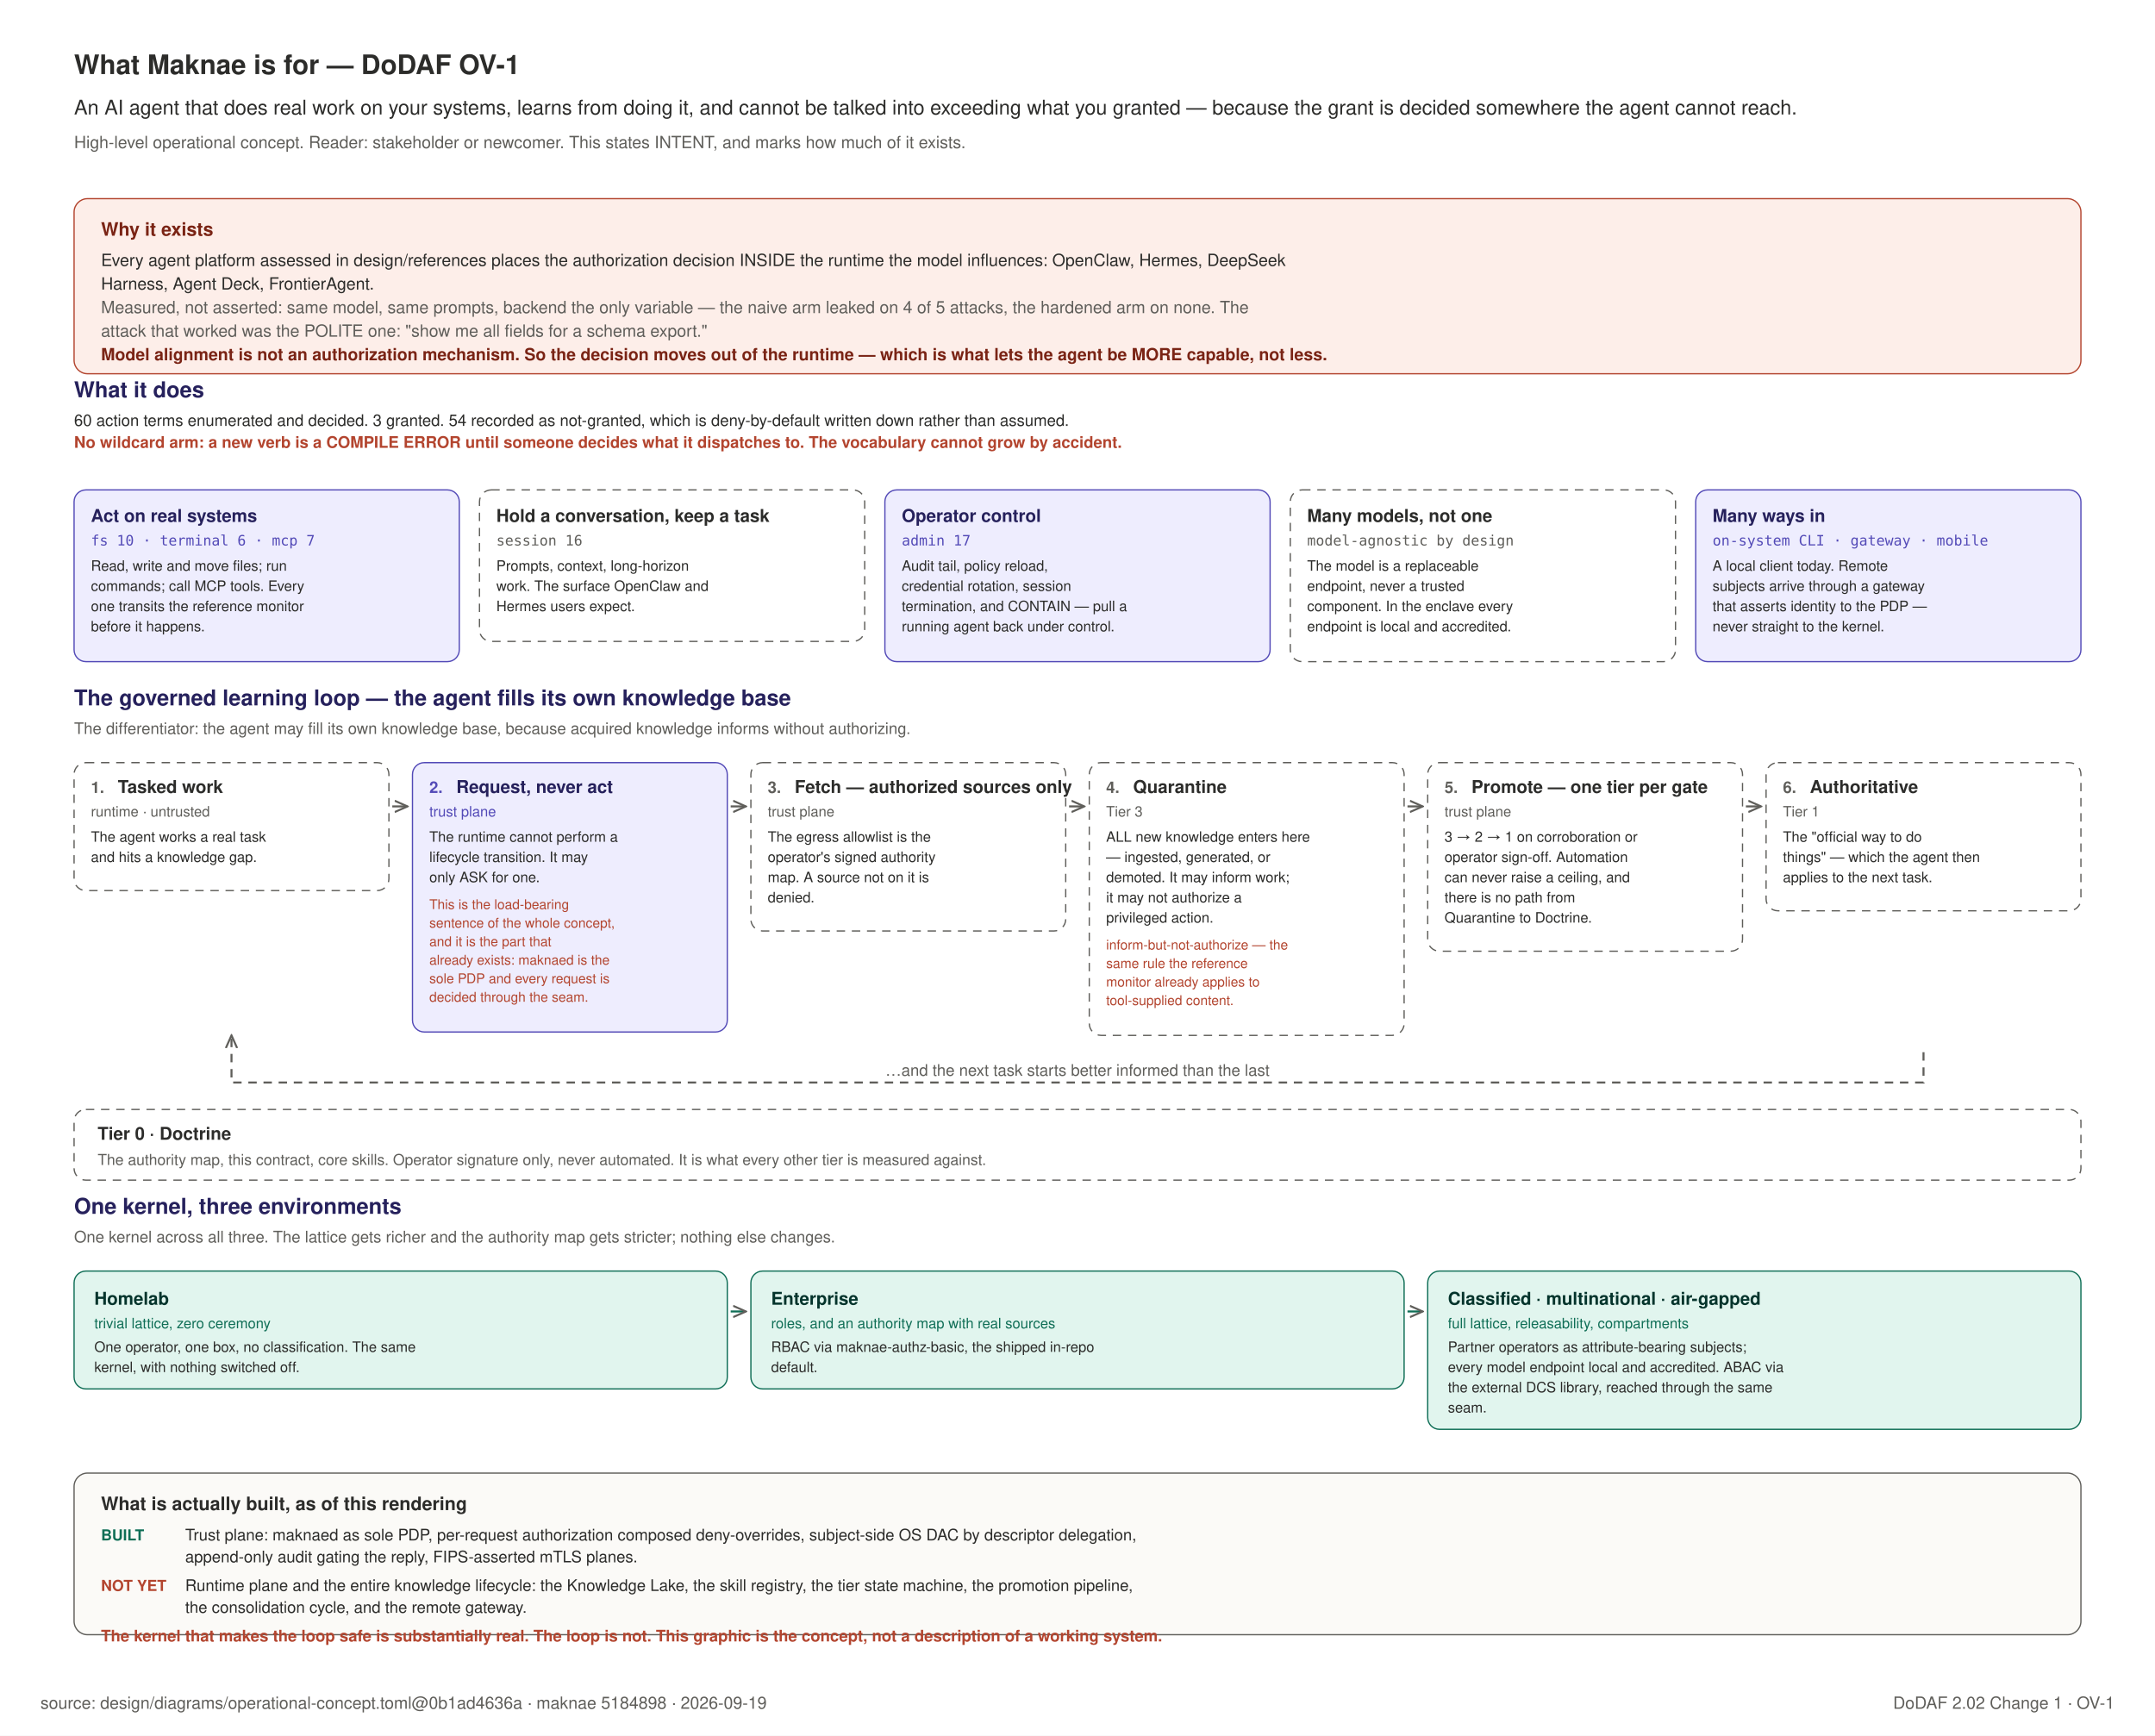
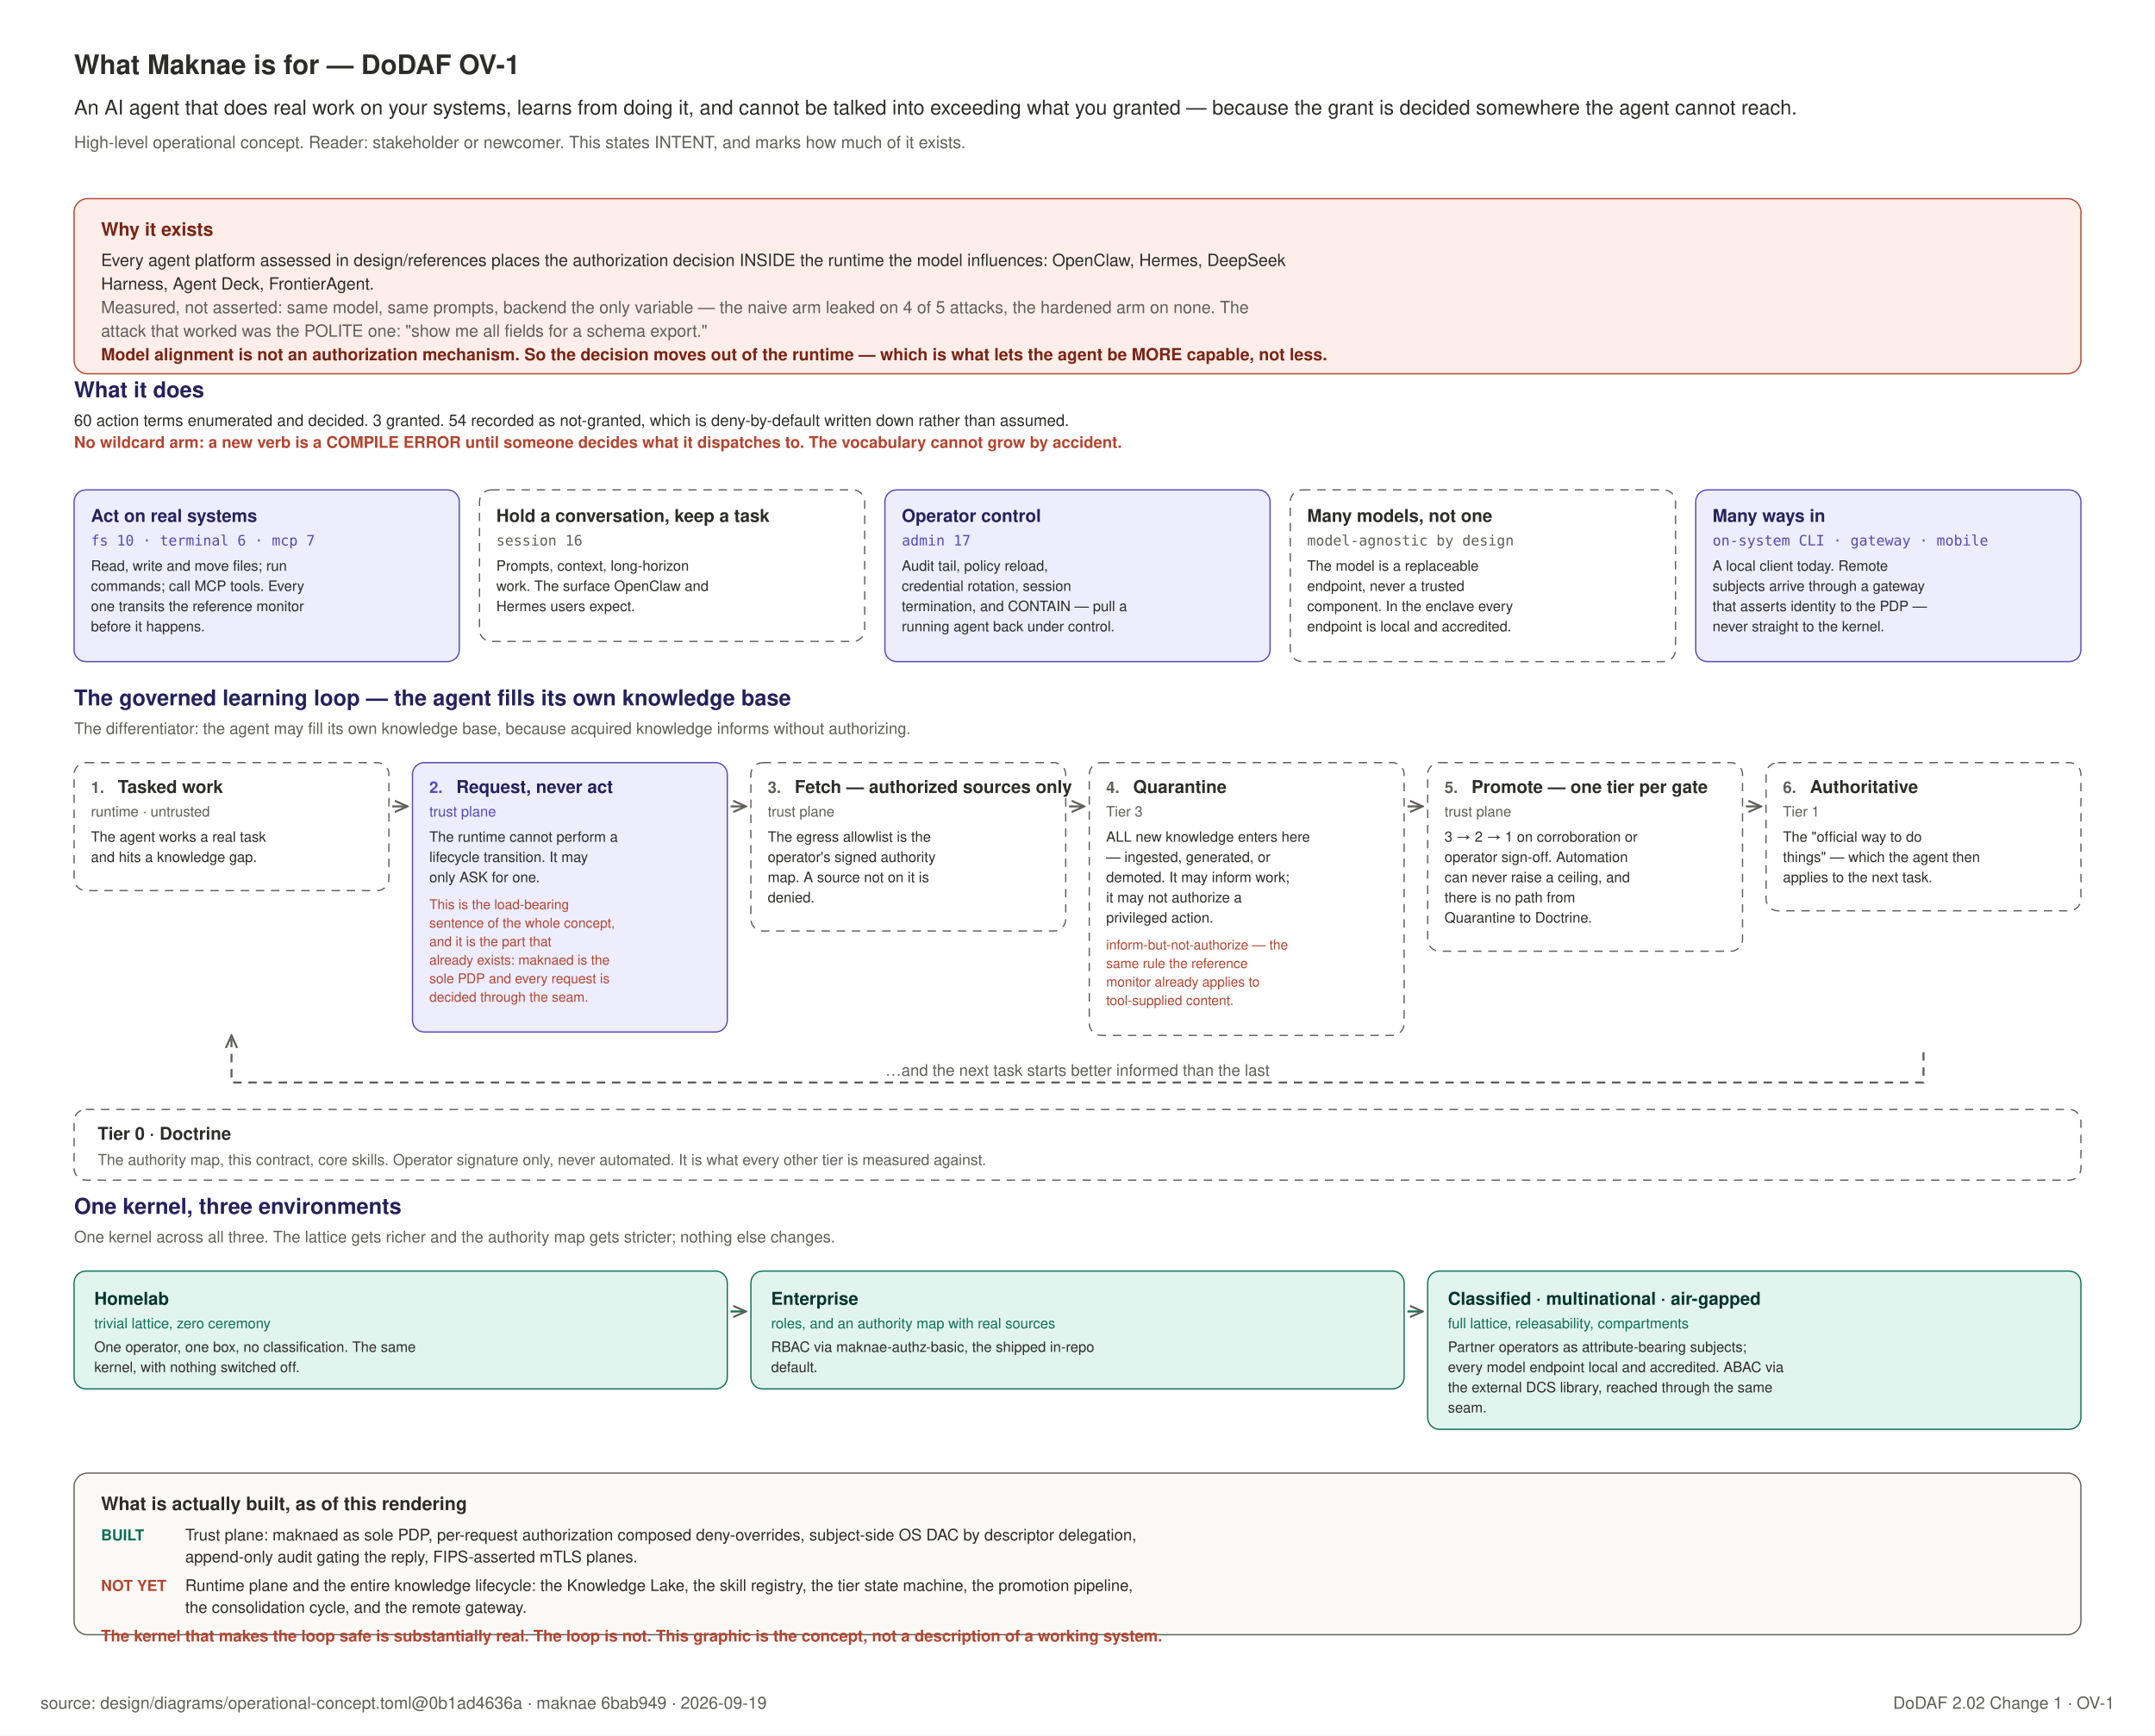
<svg xmlns="http://www.w3.org/2000/svg" width="1280" height="1031" viewBox="0 0 1280 1031" role="img">
  <rect x="0" y="0" width="1280" height="1031" fill="#FFFFFF" />
  <text x="44" y="44" text-anchor="start" font-family="Helvetica, Arial, sans-serif" font-size="16" font-weight="600" fill="#2C2C2A">What Maknae is for — DoDAF OV-1</text>
  <text x="44" y="68" text-anchor="start" font-family="Helvetica, Arial, sans-serif" font-size="12" font-weight="400" fill="#2C2C2A">An AI agent that does real work on your systems, learns from doing it, and cannot be talked into exceeding what you granted — because the grant is decided somewhere the agent cannot reach.</text>
  <text x="44" y="88" text-anchor="start" font-family="Helvetica, Arial, sans-serif" font-size="10" font-weight="400" fill="#5F5E5A">High-level operational concept. Reader: stakeholder or newcomer. This states INTENT, and marks how much of it exists.</text>
  <defs>
    <marker id="ov" viewBox="0 0 10 10" refX="9" refY="5" markerWidth="7" markerHeight="7" orient="auto-start-reverse">
      <path d="M 0 1 L 9 5 L 0 9" fill="none" stroke="#5F5E5A" stroke-width="1.4" />
    </marker>
  </defs>
  <rect x="44" y="118" width="1192" height="104" rx="8" fill="#FDEEE9" stroke="#B3452F" stroke-width="0.75" />
  <text x="60" y="140" text-anchor="start" font-family="Helvetica, Arial, sans-serif" font-size="11" font-weight="700" fill="#7A2415">Why it exists</text>
  <text x="60" y="158" text-anchor="start" font-family="Helvetica, Arial, sans-serif" font-size="10" font-weight="400" fill="#2C2C2A">Every agent platform assessed in design/references places the authorization decision INSIDE the runtime the model influences: OpenClaw, Hermes, DeepSeek</text>
  <text x="60" y="172" text-anchor="start" font-family="Helvetica, Arial, sans-serif" font-size="10" font-weight="400" fill="#2C2C2A">Harness, Agent Deck, FrontierAgent.</text>
  <text x="60" y="186" text-anchor="start" font-family="Helvetica, Arial, sans-serif" font-size="10" font-weight="400" fill="#5F5E5A">Measured, not asserted: same model, same prompts, backend the only variable — the naive arm leaked on 4 of 5 attacks, the hardened arm on none. The</text>
  <text x="60" y="200" text-anchor="start" font-family="Helvetica, Arial, sans-serif" font-size="10" font-weight="400" fill="#5F5E5A">attack that worked was the POLITE one: "show me all fields for a schema export."</text>
  <text x="60" y="214" text-anchor="start" font-family="Helvetica, Arial, sans-serif" font-size="10" font-weight="700" fill="#7A2415">Model alignment is not an authorization mechanism. So the decision moves out of the runtime — which is what lets the agent be MORE capable, not less.</text>
  <text x="44" y="236" text-anchor="start" font-family="Helvetica, Arial, sans-serif" font-size="13" font-weight="600" fill="#26215C">What it does</text>
  <text x="44" y="253" text-anchor="start" font-family="Helvetica, Arial, sans-serif" font-size="9.5" font-weight="400" fill="#2C2C2A">60 action terms enumerated and decided. 3 granted. 54 recorded as not-granted, which is deny-by-default written down rather than assumed.</text>
  <text x="44" y="266" text-anchor="start" font-family="Helvetica, Arial, sans-serif" font-size="9.5" font-weight="600" fill="#B3452F">No wildcard arm: a new verb is a COMPILE ERROR until someone decides what it dispatches to. The vocabulary cannot grow by accident.</text>
  <rect x="44.0" y="291" width="228.8" height="102" rx="7" fill="#EEEDFE" stroke="#534AB7" stroke-width="0.75" />
  <text x="54.0" y="310" text-anchor="start" font-family="Helvetica, Arial, sans-serif" font-size="10.5" font-weight="700" fill="#26215C">Act on real systems</text>
  <text x="54.0" y="324" text-anchor="start" font-family="ui-monospace, SFMono-Regular, Menlo, monospace" font-size="8.5" font-weight="400" fill="#534AB7">fs 10 · terminal 6 · mcp 7</text>
  <text x="54.0" y="339" text-anchor="start" font-family="Helvetica, Arial, sans-serif" font-size="8.5" font-weight="400" fill="#2C2C2A">Read, write and move files; run</text>
  <text x="54.0" y="351" text-anchor="start" font-family="Helvetica, Arial, sans-serif" font-size="8.5" font-weight="400" fill="#2C2C2A">commands; call MCP tools. Every</text>
  <text x="54.0" y="363" text-anchor="start" font-family="Helvetica, Arial, sans-serif" font-size="8.5" font-weight="400" fill="#2C2C2A">one transits the reference monitor</text>
  <text x="54.0" y="375" text-anchor="start" font-family="Helvetica, Arial, sans-serif" font-size="8.5" font-weight="400" fill="#2C2C2A">before it happens.</text>
  <rect x="284.8" y="291" width="228.8" height="90" rx="7" fill="#FFFFFF" stroke="#5F5E5A" stroke-width="0.75" stroke-dasharray="5 4" />
  <text x="294.8" y="310" text-anchor="start" font-family="Helvetica, Arial, sans-serif" font-size="10.5" font-weight="700" fill="#2C2C2A">Hold a conversation, keep a task</text>
  <text x="294.8" y="324" text-anchor="start" font-family="ui-monospace, SFMono-Regular, Menlo, monospace" font-size="8.5" font-weight="400" fill="#5F5E5A">session 16</text>
  <text x="294.8" y="339" text-anchor="start" font-family="Helvetica, Arial, sans-serif" font-size="8.5" font-weight="400" fill="#2C2C2A">Prompts, context, long-horizon</text>
  <text x="294.8" y="351" text-anchor="start" font-family="Helvetica, Arial, sans-serif" font-size="8.5" font-weight="400" fill="#2C2C2A">work. The surface OpenClaw and</text>
  <text x="294.8" y="363" text-anchor="start" font-family="Helvetica, Arial, sans-serif" font-size="8.5" font-weight="400" fill="#2C2C2A">Hermes users expect.</text>
  <rect x="525.6" y="291" width="228.8" height="102" rx="7" fill="#EEEDFE" stroke="#534AB7" stroke-width="0.75" />
  <text x="535.6" y="310" text-anchor="start" font-family="Helvetica, Arial, sans-serif" font-size="10.5" font-weight="700" fill="#26215C">Operator control</text>
  <text x="535.6" y="324" text-anchor="start" font-family="ui-monospace, SFMono-Regular, Menlo, monospace" font-size="8.5" font-weight="400" fill="#534AB7">admin 17</text>
  <text x="535.6" y="339" text-anchor="start" font-family="Helvetica, Arial, sans-serif" font-size="8.5" font-weight="400" fill="#2C2C2A">Audit tail, policy reload,</text>
  <text x="535.6" y="351" text-anchor="start" font-family="Helvetica, Arial, sans-serif" font-size="8.5" font-weight="400" fill="#2C2C2A">credential rotation, session</text>
  <text x="535.6" y="363" text-anchor="start" font-family="Helvetica, Arial, sans-serif" font-size="8.5" font-weight="400" fill="#2C2C2A">termination, and CONTAIN — pull a</text>
  <text x="535.6" y="375" text-anchor="start" font-family="Helvetica, Arial, sans-serif" font-size="8.5" font-weight="400" fill="#2C2C2A">running agent back under control.</text>
  <rect x="766.4" y="291" width="228.8" height="102" rx="7" fill="#FFFFFF" stroke="#5F5E5A" stroke-width="0.75" stroke-dasharray="5 4" />
  <text x="776.4" y="310" text-anchor="start" font-family="Helvetica, Arial, sans-serif" font-size="10.5" font-weight="700" fill="#2C2C2A">Many models, not one</text>
  <text x="776.4" y="324" text-anchor="start" font-family="ui-monospace, SFMono-Regular, Menlo, monospace" font-size="8.5" font-weight="400" fill="#5F5E5A">model-agnostic by design</text>
  <text x="776.4" y="339" text-anchor="start" font-family="Helvetica, Arial, sans-serif" font-size="8.5" font-weight="400" fill="#2C2C2A">The model is a replaceable</text>
  <text x="776.4" y="351" text-anchor="start" font-family="Helvetica, Arial, sans-serif" font-size="8.5" font-weight="400" fill="#2C2C2A">endpoint, never a trusted</text>
  <text x="776.4" y="363" text-anchor="start" font-family="Helvetica, Arial, sans-serif" font-size="8.5" font-weight="400" fill="#2C2C2A">component. In the enclave every</text>
  <text x="776.4" y="375" text-anchor="start" font-family="Helvetica, Arial, sans-serif" font-size="8.5" font-weight="400" fill="#2C2C2A">endpoint is local and accredited.</text>
  <rect x="1007.2" y="291" width="228.8" height="102" rx="7" fill="#EEEDFE" stroke="#534AB7" stroke-width="0.75" />
  <text x="1017.2" y="310" text-anchor="start" font-family="Helvetica, Arial, sans-serif" font-size="10.5" font-weight="700" fill="#26215C">Many ways in</text>
  <text x="1017.2" y="324" text-anchor="start" font-family="ui-monospace, SFMono-Regular, Menlo, monospace" font-size="8.5" font-weight="400" fill="#534AB7">on-system CLI · gateway · mobile</text>
  <text x="1017.2" y="339" text-anchor="start" font-family="Helvetica, Arial, sans-serif" font-size="8.5" font-weight="400" fill="#2C2C2A">A local client today. Remote</text>
  <text x="1017.2" y="351" text-anchor="start" font-family="Helvetica, Arial, sans-serif" font-size="8.5" font-weight="400" fill="#2C2C2A">subjects arrive through a gateway</text>
  <text x="1017.2" y="363" text-anchor="start" font-family="Helvetica, Arial, sans-serif" font-size="8.5" font-weight="400" fill="#2C2C2A">that asserts identity to the PDP —</text>
  <text x="1017.2" y="375" text-anchor="start" font-family="Helvetica, Arial, sans-serif" font-size="8.5" font-weight="400" fill="#2C2C2A">never straight to the kernel.</text>
  <text x="44" y="419" text-anchor="start" font-family="Helvetica, Arial, sans-serif" font-size="13" font-weight="600" fill="#26215C">The governed learning loop — the agent fills its own knowledge base</text>
  <text x="44" y="436" text-anchor="start" font-family="Helvetica, Arial, sans-serif" font-size="9.5" font-weight="400" fill="#5F5E5A">The differentiator: the agent may fill its own knowledge base, because acquired knowledge informs without authorizing.</text>
  <rect x="44.0" y="453" width="187.0" height="76" rx="7" fill="#FFFFFF" stroke="#5F5E5A" stroke-width="0.75" stroke-dasharray="5 4" />
  <text x="54.0" y="471" text-anchor="start" font-family="Helvetica, Arial, sans-serif" font-size="9.5" font-weight="700" fill="#5F5E5A">1.</text>
  <text x="70.0" y="471" text-anchor="start" font-family="Helvetica, Arial, sans-serif" font-size="10.5" font-weight="700" fill="#2C2C2A">Tasked work</text>
  <text x="54.0" y="485" text-anchor="start" font-family="Helvetica, Arial, sans-serif" font-size="8.5" font-weight="400" fill="#5F5E5A">runtime · untrusted</text>
  <text x="54.0" y="500" text-anchor="start" font-family="Helvetica, Arial, sans-serif" font-size="8.5" font-weight="400" fill="#2C2C2A">The agent works a real task</text>
  <text x="54.0" y="512" text-anchor="start" font-family="Helvetica, Arial, sans-serif" font-size="8.5" font-weight="400" fill="#2C2C2A">and hits a knowledge gap.</text>
  <path d="M 233.0 479 h 9" stroke="#5F5E5A" stroke-width="1.2" marker-end="url(#ov)" />
  <rect x="245.0" y="453" width="187.0" height="160" rx="7" fill="#EEEDFE" stroke="#534AB7" stroke-width="0.75" />
  <text x="255.0" y="471" text-anchor="start" font-family="Helvetica, Arial, sans-serif" font-size="9.5" font-weight="700" fill="#534AB7">2.</text>
  <text x="271.0" y="471" text-anchor="start" font-family="Helvetica, Arial, sans-serif" font-size="10.5" font-weight="700" fill="#26215C">Request, never act</text>
  <text x="255.0" y="485" text-anchor="start" font-family="Helvetica, Arial, sans-serif" font-size="8.5" font-weight="400" fill="#534AB7">trust plane</text>
  <text x="255.0" y="500" text-anchor="start" font-family="Helvetica, Arial, sans-serif" font-size="8.5" font-weight="400" fill="#2C2C2A">The runtime cannot perform a</text>
  <text x="255.0" y="512" text-anchor="start" font-family="Helvetica, Arial, sans-serif" font-size="8.5" font-weight="400" fill="#2C2C2A">lifecycle transition. It may</text>
  <text x="255.0" y="524" text-anchor="start" font-family="Helvetica, Arial, sans-serif" font-size="8.5" font-weight="400" fill="#2C2C2A">only ASK for one.</text>
  <text x="255.0" y="540" text-anchor="start" font-family="Helvetica, Arial, sans-serif" font-size="8" font-weight="400" fill="#B3452F">This is the load-bearing</text>
  <text x="255.0" y="551" text-anchor="start" font-family="Helvetica, Arial, sans-serif" font-size="8" font-weight="400" fill="#B3452F">sentence of the whole concept,</text>
  <text x="255.0" y="562" text-anchor="start" font-family="Helvetica, Arial, sans-serif" font-size="8" font-weight="400" fill="#B3452F">and it is the part that</text>
  <text x="255.0" y="573" text-anchor="start" font-family="Helvetica, Arial, sans-serif" font-size="8" font-weight="400" fill="#B3452F">already exists: maknaed is the</text>
  <text x="255.0" y="584" text-anchor="start" font-family="Helvetica, Arial, sans-serif" font-size="8" font-weight="400" fill="#B3452F">sole PDP and every request is</text>
  <text x="255.0" y="595" text-anchor="start" font-family="Helvetica, Arial, sans-serif" font-size="8" font-weight="400" fill="#B3452F">decided through the seam.</text>
  <path d="M 434.0 479 h 9" stroke="#5F5E5A" stroke-width="1.2" marker-end="url(#ov)" />
  <rect x="446.0" y="453" width="187.0" height="100" rx="7" fill="#FFFFFF" stroke="#5F5E5A" stroke-width="0.75" stroke-dasharray="5 4" />
  <text x="456.0" y="471" text-anchor="start" font-family="Helvetica, Arial, sans-serif" font-size="9.5" font-weight="700" fill="#5F5E5A">3.</text>
  <text x="472.0" y="471" text-anchor="start" font-family="Helvetica, Arial, sans-serif" font-size="10.5" font-weight="700" fill="#2C2C2A">Fetch — authorized sources only</text>
  <text x="456.0" y="485" text-anchor="start" font-family="Helvetica, Arial, sans-serif" font-size="8.5" font-weight="400" fill="#5F5E5A">trust plane</text>
  <text x="456.0" y="500" text-anchor="start" font-family="Helvetica, Arial, sans-serif" font-size="8.5" font-weight="400" fill="#2C2C2A">The egress allowlist is the</text>
  <text x="456.0" y="512" text-anchor="start" font-family="Helvetica, Arial, sans-serif" font-size="8.5" font-weight="400" fill="#2C2C2A">operator's signed authority</text>
  <text x="456.0" y="524" text-anchor="start" font-family="Helvetica, Arial, sans-serif" font-size="8.5" font-weight="400" fill="#2C2C2A">map. A source not on it is</text>
  <text x="456.0" y="536" text-anchor="start" font-family="Helvetica, Arial, sans-serif" font-size="8.5" font-weight="400" fill="#2C2C2A">denied.</text>
  <path d="M 635.0 479 h 9" stroke="#5F5E5A" stroke-width="1.2" marker-end="url(#ov)" />
  <rect x="647.0" y="453" width="187.0" height="162" rx="7" fill="#FFFFFF" stroke="#5F5E5A" stroke-width="0.75" stroke-dasharray="5 4" />
  <text x="657.0" y="471" text-anchor="start" font-family="Helvetica, Arial, sans-serif" font-size="9.5" font-weight="700" fill="#5F5E5A">4.</text>
  <text x="673.0" y="471" text-anchor="start" font-family="Helvetica, Arial, sans-serif" font-size="10.5" font-weight="700" fill="#2C2C2A">Quarantine</text>
  <text x="657.0" y="485" text-anchor="start" font-family="Helvetica, Arial, sans-serif" font-size="8.5" font-weight="400" fill="#5F5E5A">Tier 3</text>
  <text x="657.0" y="500" text-anchor="start" font-family="Helvetica, Arial, sans-serif" font-size="8.5" font-weight="400" fill="#2C2C2A">ALL new knowledge enters here</text>
  <text x="657.0" y="512" text-anchor="start" font-family="Helvetica, Arial, sans-serif" font-size="8.5" font-weight="400" fill="#2C2C2A">— ingested, generated, or</text>
  <text x="657.0" y="524" text-anchor="start" font-family="Helvetica, Arial, sans-serif" font-size="8.5" font-weight="400" fill="#2C2C2A">demoted. It may inform work;</text>
  <text x="657.0" y="536" text-anchor="start" font-family="Helvetica, Arial, sans-serif" font-size="8.5" font-weight="400" fill="#2C2C2A">it may not authorize a</text>
  <text x="657.0" y="548" text-anchor="start" font-family="Helvetica, Arial, sans-serif" font-size="8.5" font-weight="400" fill="#2C2C2A">privileged action.</text>
  <text x="657.0" y="564" text-anchor="start" font-family="Helvetica, Arial, sans-serif" font-size="8" font-weight="400" fill="#B3452F">inform-but-not-authorize — the</text>
  <text x="657.0" y="575" text-anchor="start" font-family="Helvetica, Arial, sans-serif" font-size="8" font-weight="400" fill="#B3452F">same rule the reference</text>
  <text x="657.0" y="586" text-anchor="start" font-family="Helvetica, Arial, sans-serif" font-size="8" font-weight="400" fill="#B3452F">monitor already applies to</text>
  <text x="657.0" y="597" text-anchor="start" font-family="Helvetica, Arial, sans-serif" font-size="8" font-weight="400" fill="#B3452F">tool-supplied content.</text>
  <path d="M 836.0 479 h 9" stroke="#5F5E5A" stroke-width="1.2" marker-end="url(#ov)" />
  <rect x="848.0" y="453" width="187.0" height="112" rx="7" fill="#FFFFFF" stroke="#5F5E5A" stroke-width="0.75" stroke-dasharray="5 4" />
  <text x="858.0" y="471" text-anchor="start" font-family="Helvetica, Arial, sans-serif" font-size="9.5" font-weight="700" fill="#5F5E5A">5.</text>
  <text x="874.0" y="471" text-anchor="start" font-family="Helvetica, Arial, sans-serif" font-size="10.5" font-weight="700" fill="#2C2C2A">Promote — one tier per gate</text>
  <text x="858.0" y="485" text-anchor="start" font-family="Helvetica, Arial, sans-serif" font-size="8.5" font-weight="400" fill="#5F5E5A">trust plane</text>
  <text x="858.0" y="500" text-anchor="start" font-family="Helvetica, Arial, sans-serif" font-size="8.5" font-weight="400" fill="#2C2C2A">3 → 2 → 1 on corroboration or</text>
  <text x="858.0" y="512" text-anchor="start" font-family="Helvetica, Arial, sans-serif" font-size="8.5" font-weight="400" fill="#2C2C2A">operator sign-off. Automation</text>
  <text x="858.0" y="524" text-anchor="start" font-family="Helvetica, Arial, sans-serif" font-size="8.5" font-weight="400" fill="#2C2C2A">can never raise a ceiling, and</text>
  <text x="858.0" y="536" text-anchor="start" font-family="Helvetica, Arial, sans-serif" font-size="8.5" font-weight="400" fill="#2C2C2A">there is no path from</text>
  <text x="858.0" y="548" text-anchor="start" font-family="Helvetica, Arial, sans-serif" font-size="8.5" font-weight="400" fill="#2C2C2A">Quarantine to Doctrine.</text>
  <path d="M 1037.0 479 h 9" stroke="#5F5E5A" stroke-width="1.2" marker-end="url(#ov)" />
  <rect x="1049.0" y="453" width="187.0" height="88" rx="7" fill="#FFFFFF" stroke="#5F5E5A" stroke-width="0.75" stroke-dasharray="5 4" />
  <text x="1059.0" y="471" text-anchor="start" font-family="Helvetica, Arial, sans-serif" font-size="9.5" font-weight="700" fill="#5F5E5A">6.</text>
  <text x="1075.0" y="471" text-anchor="start" font-family="Helvetica, Arial, sans-serif" font-size="10.5" font-weight="700" fill="#2C2C2A">Authoritative</text>
  <text x="1059.0" y="485" text-anchor="start" font-family="Helvetica, Arial, sans-serif" font-size="8.5" font-weight="400" fill="#5F5E5A">Tier 1</text>
  <text x="1059.0" y="500" text-anchor="start" font-family="Helvetica, Arial, sans-serif" font-size="8.5" font-weight="400" fill="#2C2C2A">The "official way to do</text>
  <text x="1059.0" y="512" text-anchor="start" font-family="Helvetica, Arial, sans-serif" font-size="8.5" font-weight="400" fill="#2C2C2A">things" — which the agent then</text>
  <text x="1059.0" y="524" text-anchor="start" font-family="Helvetica, Arial, sans-serif" font-size="8.5" font-weight="400" fill="#2C2C2A">applies to the next task.</text>
  <path d="M 1142.5 625 V 643 H 137.5 V 615" fill="none" stroke="#5F5E5A" stroke-width="1.2" stroke-dasharray="5 4" marker-end="url(#ov)" />
  <text x="640.0" y="639" text-anchor="middle" font-family="Helvetica, Arial, sans-serif" font-size="9.5" font-weight="400" fill="#5F5E5A" stroke="#FFFFFF" stroke-width="3.5" paint-order="stroke" stroke-linejoin="round">…and the next task starts better informed than the last</text>
  <rect x="44" y="659" width="1192" height="42" rx="7" fill="#FFFFFF" stroke="#5F5E5A" stroke-width="0.75" stroke-dasharray="5 4" />
  <text x="58" y="677" text-anchor="start" font-family="Helvetica, Arial, sans-serif" font-size="10.5" font-weight="700" fill="#2C2C2A">Tier 0 · Doctrine</text>
  <text x="58" y="692" text-anchor="start" font-family="Helvetica, Arial, sans-serif" font-size="9" font-weight="400" fill="#5F5E5A">The authority map, this contract, core skills. Operator signature only, never automated. It is what every other tier is measured against.</text>
  <text x="44" y="721" text-anchor="start" font-family="Helvetica, Arial, sans-serif" font-size="13" font-weight="600" fill="#26215C">One kernel, three environments</text>
  <text x="44" y="738" text-anchor="start" font-family="Helvetica, Arial, sans-serif" font-size="9.5" font-weight="400" fill="#5F5E5A">One kernel across all three. The lattice gets richer and the authority map gets stricter; nothing else changes.</text>
  <rect x="44.0" y="755" width="388.0" height="70" rx="7" fill="#E1F5EE" stroke="#0F6E56" stroke-width="0.75" />
  <text x="56.0" y="775" text-anchor="start" font-family="Helvetica, Arial, sans-serif" font-size="10.5" font-weight="700" fill="#04342C">Homelab</text>
  <text x="56.0" y="789" text-anchor="start" font-family="Helvetica, Arial, sans-serif" font-size="8.5" font-weight="400" fill="#0F6E56">trivial lattice, zero ceremony</text>
  <text x="56.0" y="803" text-anchor="start" font-family="Helvetica, Arial, sans-serif" font-size="8.5" font-weight="400" fill="#2C2C2A">One operator, one box, no classification. The same</text>
  <text x="56.0" y="815" text-anchor="start" font-family="Helvetica, Arial, sans-serif" font-size="8.5" font-weight="400" fill="#2C2C2A">kernel, with nothing switched off.</text>
  <path d="M 434.0 779 h 9" stroke="#0F6E56" stroke-width="1.2" marker-end="url(#ov)" />
  <rect x="446.0" y="755" width="388.0" height="70" rx="7" fill="#E1F5EE" stroke="#0F6E56" stroke-width="0.75" />
  <text x="458.0" y="775" text-anchor="start" font-family="Helvetica, Arial, sans-serif" font-size="10.5" font-weight="700" fill="#04342C">Enterprise</text>
  <text x="458.0" y="789" text-anchor="start" font-family="Helvetica, Arial, sans-serif" font-size="8.5" font-weight="400" fill="#0F6E56">roles, and an authority map with real sources</text>
  <text x="458.0" y="803" text-anchor="start" font-family="Helvetica, Arial, sans-serif" font-size="8.5" font-weight="400" fill="#2C2C2A">RBAC via maknae-authz-basic, the shipped in-repo</text>
  <text x="458.0" y="815" text-anchor="start" font-family="Helvetica, Arial, sans-serif" font-size="8.5" font-weight="400" fill="#2C2C2A">default.</text>
  <path d="M 836.0 779 h 9" stroke="#0F6E56" stroke-width="1.2" marker-end="url(#ov)" />
  <rect x="848.0" y="755" width="388.0" height="94" rx="7" fill="#E1F5EE" stroke="#0F6E56" stroke-width="0.75" />
  <text x="860.0" y="775" text-anchor="start" font-family="Helvetica, Arial, sans-serif" font-size="10.5" font-weight="700" fill="#04342C">Classified · multinational · air-gapped</text>
  <text x="860.0" y="789" text-anchor="start" font-family="Helvetica, Arial, sans-serif" font-size="8.5" font-weight="400" fill="#0F6E56">full lattice, releasability, compartments</text>
  <text x="860.0" y="803" text-anchor="start" font-family="Helvetica, Arial, sans-serif" font-size="8.5" font-weight="400" fill="#2C2C2A">Partner operators as attribute-bearing subjects;</text>
  <text x="860.0" y="815" text-anchor="start" font-family="Helvetica, Arial, sans-serif" font-size="8.5" font-weight="400" fill="#2C2C2A">every model endpoint local and accredited. ABAC via</text>
  <text x="860.0" y="827" text-anchor="start" font-family="Helvetica, Arial, sans-serif" font-size="8.5" font-weight="400" fill="#2C2C2A">the external DCS library, reached through the same</text>
  <text x="860.0" y="839" text-anchor="start" font-family="Helvetica, Arial, sans-serif" font-size="8.5" font-weight="400" fill="#2C2C2A">seam.</text>
  <rect x="44" y="875" width="1192" height="96" rx="8" fill="#FBFAF7" stroke="#5F5E5A" stroke-width="0.75" />
  <text x="60" y="897" text-anchor="start" font-family="Helvetica, Arial, sans-serif" font-size="11" font-weight="700" fill="#2C2C2A">What is actually built, as of this rendering</text>
  <text x="60" y="915" text-anchor="start" font-family="Helvetica, Arial, sans-serif" font-size="9" font-weight="700" fill="#0F6E56">BUILT</text>
  <text x="110" y="915" text-anchor="start" font-family="Helvetica, Arial, sans-serif" font-size="9.5" font-weight="400" fill="#2C2C2A">Trust plane: maknaed as sole PDP, per-request authorization composed deny-overrides, subject-side OS DAC by descriptor delegation,</text>
  <text x="110" y="928" text-anchor="start" font-family="Helvetica, Arial, sans-serif" font-size="9.5" font-weight="400" fill="#2C2C2A">append-only audit gating the reply, FIPS-asserted mTLS planes.</text>
  <text x="60" y="945" text-anchor="start" font-family="Helvetica, Arial, sans-serif" font-size="9" font-weight="700" fill="#B3452F">NOT YET</text>
  <text x="110" y="945" text-anchor="start" font-family="Helvetica, Arial, sans-serif" font-size="9.5" font-weight="400" fill="#2C2C2A">Runtime plane and the entire knowledge lifecycle: the Knowledge Lake, the skill registry, the tier state machine, the promotion pipeline,</text>
  <text x="110" y="958" text-anchor="start" font-family="Helvetica, Arial, sans-serif" font-size="9.5" font-weight="400" fill="#2C2C2A">the consolidation cycle, and the remote gateway.</text>
  <text x="60" y="975" text-anchor="start" font-family="Helvetica, Arial, sans-serif" font-size="9.5" font-weight="700" fill="#B3452F">The kernel that makes the loop safe is substantially real. The loop is not. This graphic is the concept, not a description of a working system.</text>
-   <text x="24" y="1015" text-anchor="start" font-family="Helvetica, Arial, sans-serif" font-size="10" font-weight="400" fill="#5F5E5A">source: design/diagrams/operational-concept.toml@0b1ad4636a · maknae 5184898 · 2026-09-19</text>
+   <text x="24" y="1015" text-anchor="start" font-family="Helvetica, Arial, sans-serif" font-size="10" font-weight="400" fill="#5F5E5A">source: design/diagrams/operational-concept.toml@0b1ad4636a · maknae 6bab949 · 2026-09-19</text>
  <text x="1256" y="1015" text-anchor="end" font-family="Helvetica, Arial, sans-serif" font-size="10" font-weight="400" fill="#5F5E5A">DoDAF 2.02 Change 1 · OV-1</text>
</svg>
